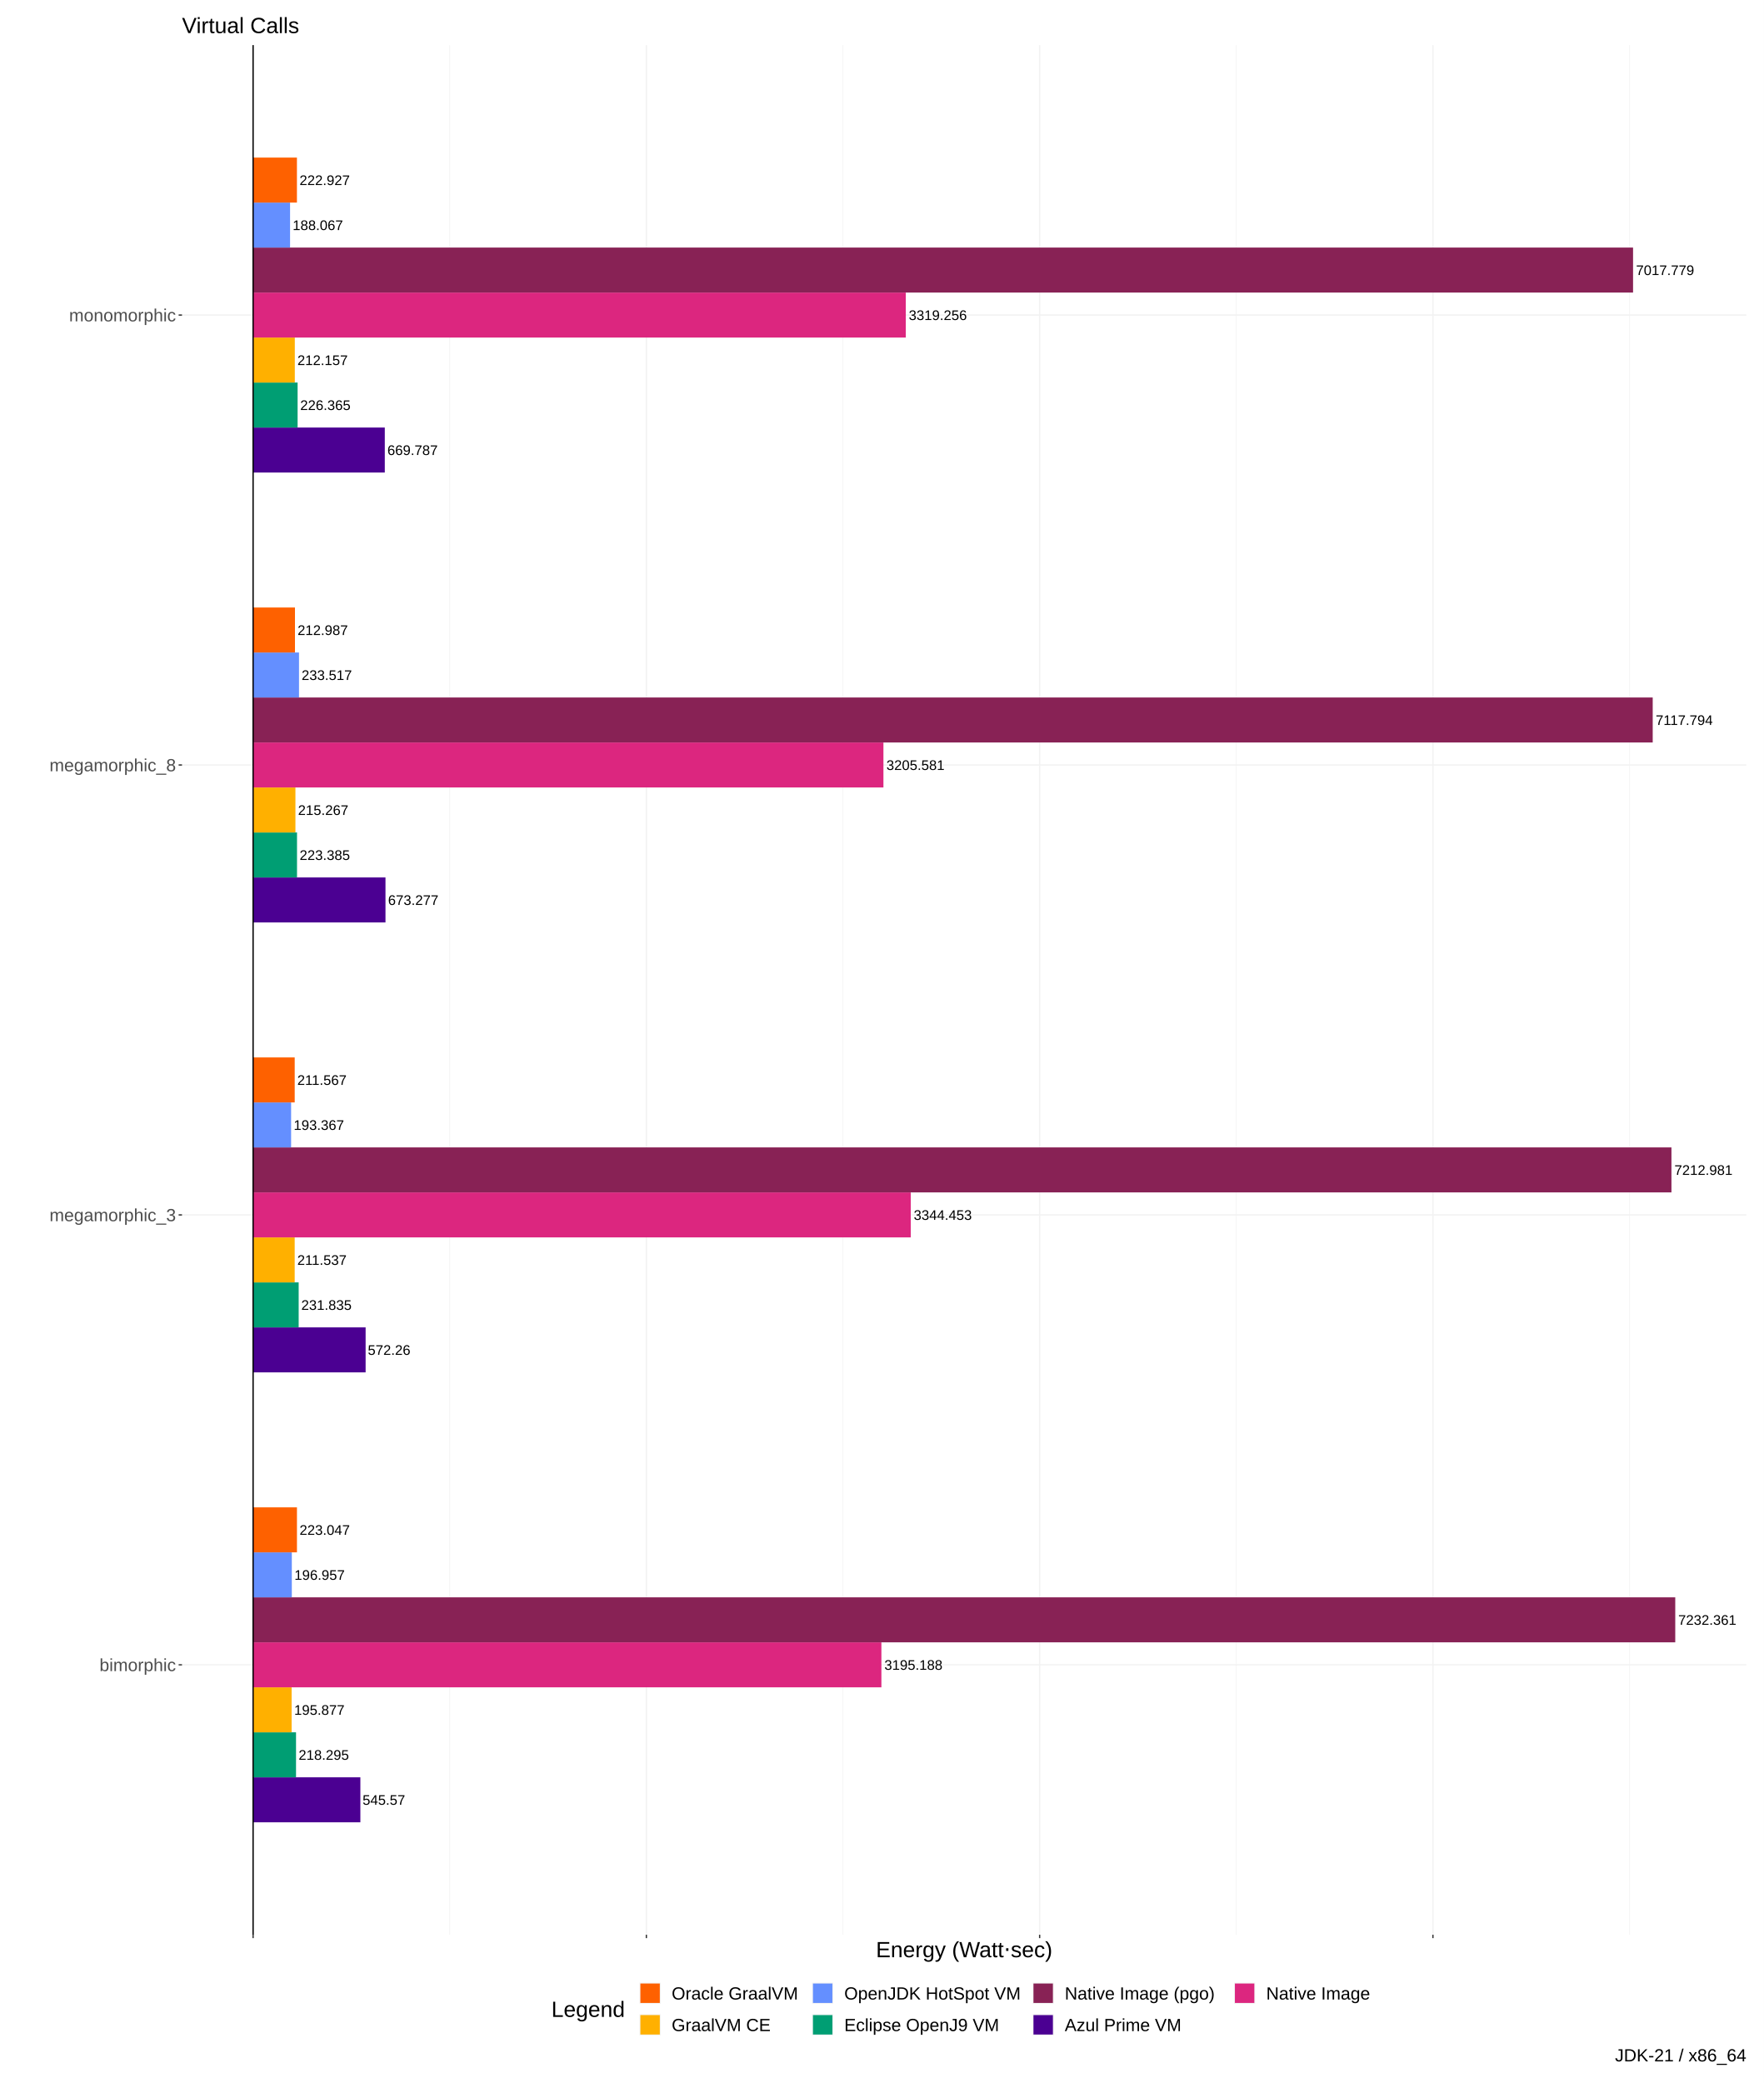
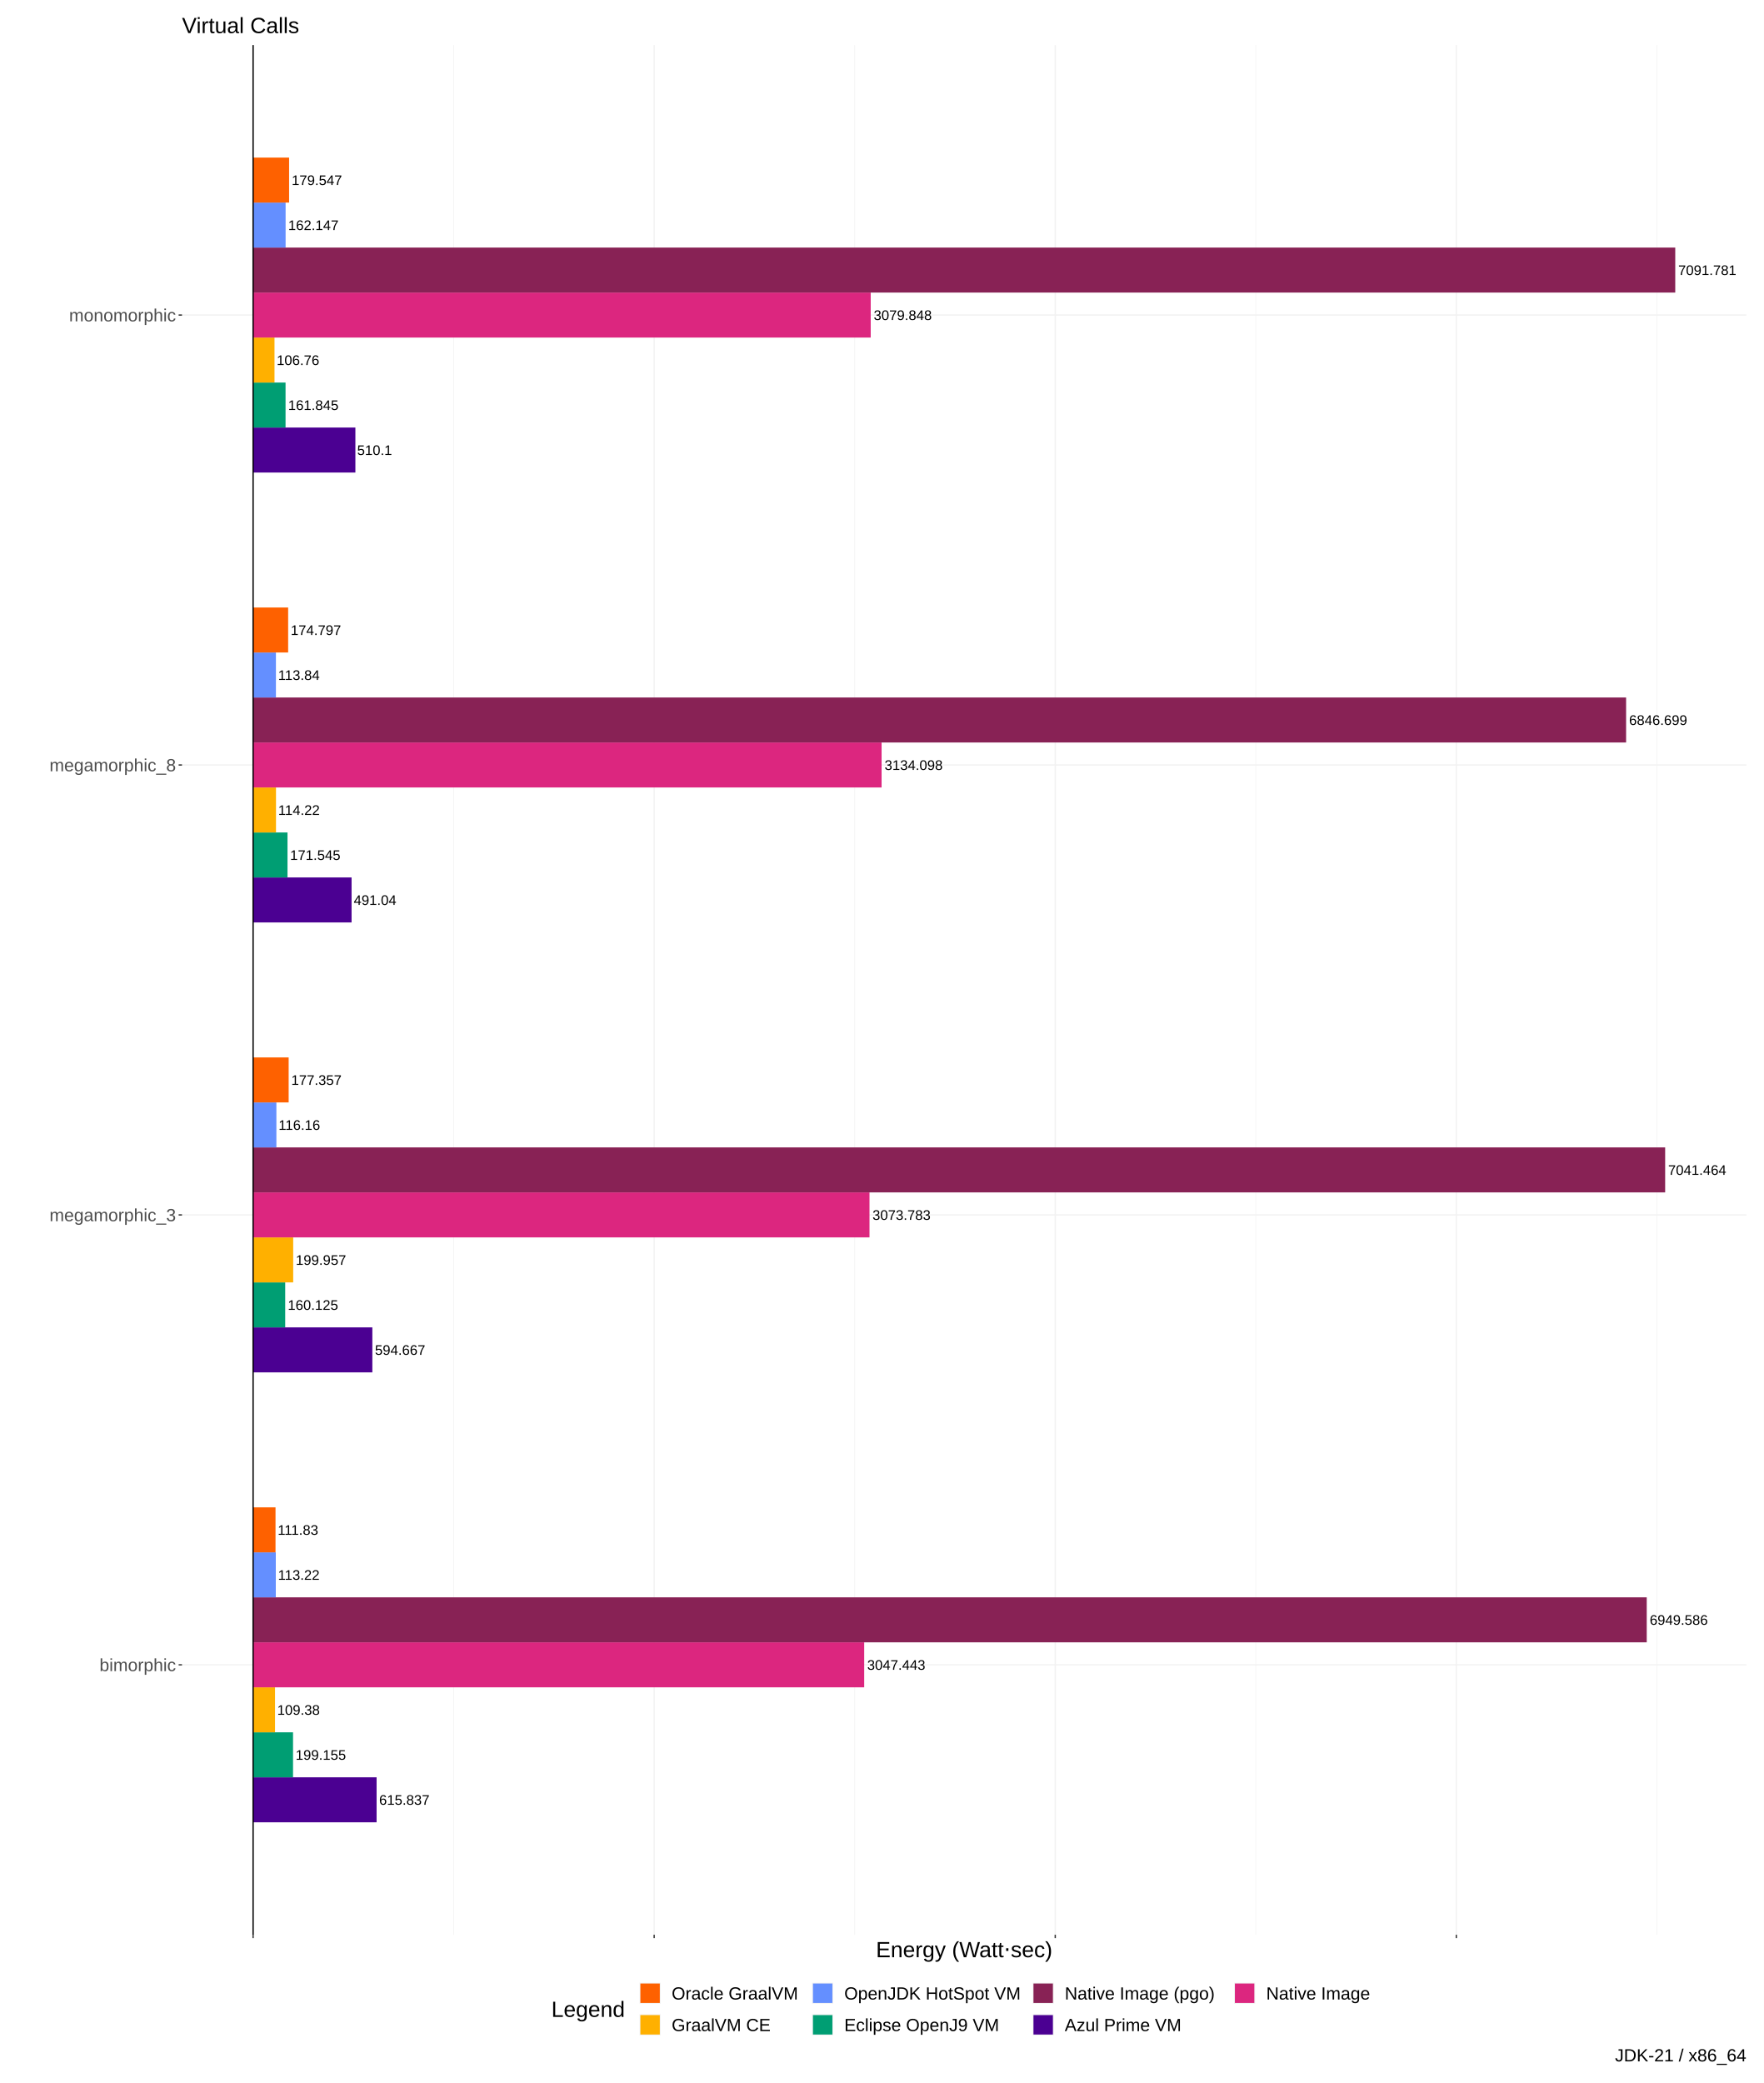
<svg xmlns="http://www.w3.org/2000/svg" class="svglite" width="1440.00pt" height="1700.79pt" viewBox="0 0 1440.00 1700.79">
  <defs>
    <style type="text/css">
    .svglite line, .svglite polyline, .svglite polygon, .svglite path, .svglite rect, .svglite circle {
      fill: none;
      stroke: #000000;
      stroke-linecap: round;
      stroke-linejoin: round;
      stroke-miterlimit: 10.00;
    }
    .svglite text {
      white-space: pre;
    }
  </style>
  </defs>
  <rect width="100%" height="100%" style="stroke: none; fill: #FFFFFF;" />
  <defs>
    <clipPath id="cpMC4wMHwxNDQwLjAwfDAuMDB8MTcwMC43OQ==">
      <rect x="0.00" y="0.00" width="1440.00" height="1700.79" />
    </clipPath>
  </defs>
  <g clip-path="url(#cpMC4wMHwxNDQwLjAwfDAuMDB8MTcwMC43OQ==)">
    <rect x="0.00" y="0.00" width="1440.00" height="1700.79" style="stroke-width: 1.07; stroke: #FFFFFF; fill: #FFFFFF;" />
    <rect x="148.59" y="36.82" width="1277.24" height="1542.94" style="stroke-width: 1.07; stroke: none;" />
-     <polyline points="367.19,1579.76 367.19,36.82 " style="stroke-width: 0.53; stroke: #F2F2F2; stroke-linecap: butt;" />
-     <polyline points="688.28,1579.76 688.28,36.82 " style="stroke-width: 0.53; stroke: #F2F2F2; stroke-linecap: butt;" />
-     <polyline points="1009.37,1579.76 1009.37,36.82 " style="stroke-width: 0.53; stroke: #F2F2F2; stroke-linecap: butt;" />
-     <polyline points="1330.47,1579.76 1330.47,36.82 " style="stroke-width: 0.53; stroke: #F2F2F2; stroke-linecap: butt;" />
+     <polyline points="370.37,1579.76 370.37,36.82 " style="stroke-width: 0.53; stroke: #F2F2F2; stroke-linecap: butt;" />
+     <polyline points="697.83,1579.76 697.83,36.82 " style="stroke-width: 0.53; stroke: #F2F2F2; stroke-linecap: butt;" />
+     <polyline points="1025.29,1579.76 1025.29,36.82 " style="stroke-width: 0.53; stroke: #F2F2F2; stroke-linecap: butt;" />
+     <polyline points="1352.74,1579.76 1352.74,36.82 " style="stroke-width: 0.53; stroke: #F2F2F2; stroke-linecap: butt;" />
    <polyline points="148.59,1359.34 1425.83,1359.34 " style="stroke-width: 1.07; stroke: #F2F2F2; stroke-linecap: butt;" />
    <polyline points="148.59,991.98 1425.83,991.98 " style="stroke-width: 1.07; stroke: #F2F2F2; stroke-linecap: butt;" />
    <polyline points="148.59,624.61 1425.83,624.61 " style="stroke-width: 1.07; stroke: #F2F2F2; stroke-linecap: butt;" />
    <polyline points="148.59,257.24 1425.83,257.24 " style="stroke-width: 1.07; stroke: #F2F2F2; stroke-linecap: butt;" />
    <polyline points="206.64,1579.76 206.64,36.82 " style="stroke-width: 1.07; stroke: #F2F2F2; stroke-linecap: butt;" />
-     <polyline points="527.73,1579.76 527.73,36.82 " style="stroke-width: 1.07; stroke: #F2F2F2; stroke-linecap: butt;" />
-     <polyline points="848.83,1579.76 848.83,36.82 " style="stroke-width: 1.07; stroke: #F2F2F2; stroke-linecap: butt;" />
-     <polyline points="1169.92,1579.76 1169.92,36.82 " style="stroke-width: 1.07; stroke: #F2F2F2; stroke-linecap: butt;" />
-     <rect x="206.64" y="716.45" width="108.09" height="36.74" style="stroke-width: 1.07; stroke: none; stroke-linecap: butt; stroke-linejoin: miter; fill: #4B0092;" />
-     <rect x="206.64" y="1451.19" width="87.59" height="36.74" style="stroke-width: 1.07; stroke: none; stroke-linecap: butt; stroke-linejoin: miter; fill: #4B0092;" />
-     <rect x="206.64" y="1083.82" width="91.87" height="36.74" style="stroke-width: 1.07; stroke: none; stroke-linecap: butt; stroke-linejoin: miter; fill: #4B0092;" />
-     <rect x="206.64" y="349.09" width="107.53" height="36.74" style="stroke-width: 1.07; stroke: none; stroke-linecap: butt; stroke-linejoin: miter; fill: #4B0092;" />
-     <rect x="206.64" y="679.72" width="35.86" height="36.74" style="stroke-width: 1.07; stroke: none; stroke-linecap: butt; stroke-linejoin: miter; fill: #009E73;" />
-     <rect x="206.64" y="1414.45" width="35.05" height="36.74" style="stroke-width: 1.07; stroke: none; stroke-linecap: butt; stroke-linejoin: miter; fill: #009E73;" />
-     <rect x="206.64" y="1047.08" width="37.22" height="36.74" style="stroke-width: 1.07; stroke: none; stroke-linecap: butt; stroke-linejoin: miter; fill: #009E73;" />
-     <rect x="206.64" y="312.35" width="36.34" height="36.74" style="stroke-width: 1.07; stroke: none; stroke-linecap: butt; stroke-linejoin: miter; fill: #009E73;" />
-     <rect x="206.64" y="642.98" width="34.56" height="36.74" style="stroke-width: 1.07; stroke: none; stroke-linecap: butt; stroke-linejoin: miter; fill: #FFB000;" />
-     <rect x="206.64" y="1010.35" width="33.96" height="36.74" style="stroke-width: 1.07; stroke: none; stroke-linecap: butt; stroke-linejoin: miter; fill: #FFB000;" />
-     <rect x="206.64" y="275.61" width="34.06" height="36.74" style="stroke-width: 1.07; stroke: none; stroke-linecap: butt; stroke-linejoin: miter; fill: #FFB000;" />
-     <rect x="206.64" y="1377.71" width="31.45" height="36.74" style="stroke-width: 1.07; stroke: none; stroke-linecap: butt; stroke-linejoin: miter; fill: #FFB000;" />
-     <rect x="206.64" y="238.88" width="532.89" height="36.74" style="stroke-width: 1.07; stroke: none; stroke-linecap: butt; stroke-linejoin: miter; fill: #DC267F;" />
-     <rect x="206.64" y="606.24" width="514.64" height="36.74" style="stroke-width: 1.07; stroke: none; stroke-linecap: butt; stroke-linejoin: miter; fill: #DC267F;" />
-     <rect x="206.64" y="973.61" width="536.94" height="36.74" style="stroke-width: 1.07; stroke: none; stroke-linecap: butt; stroke-linejoin: miter; fill: #DC267F;" />
-     <rect x="206.64" y="1340.98" width="512.98" height="36.74" style="stroke-width: 1.07; stroke: none; stroke-linecap: butt; stroke-linejoin: miter; fill: #DC267F;" />
-     <rect x="206.64" y="936.87" width="1158.02" height="36.74" style="stroke-width: 1.07; stroke: none; stroke-linecap: butt; stroke-linejoin: miter; fill: #882255;" />
-     <rect x="206.64" y="569.51" width="1142.73" height="36.74" style="stroke-width: 1.07; stroke: none; stroke-linecap: butt; stroke-linejoin: miter; fill: #882255;" />
-     <rect x="206.64" y="202.14" width="1126.68" height="36.74" style="stroke-width: 1.07; stroke: none; stroke-linecap: butt; stroke-linejoin: miter; fill: #882255;" />
-     <rect x="206.64" y="1304.24" width="1161.13" height="36.74" style="stroke-width: 1.07; stroke: none; stroke-linecap: butt; stroke-linejoin: miter; fill: #882255;" />
-     <rect x="206.64" y="1267.50" width="31.62" height="36.74" style="stroke-width: 1.07; stroke: none; stroke-linecap: butt; stroke-linejoin: miter; fill: #648FFF;" />
-     <rect x="206.64" y="900.14" width="31.04" height="36.74" style="stroke-width: 1.07; stroke: none; stroke-linecap: butt; stroke-linejoin: miter; fill: #648FFF;" />
-     <rect x="206.64" y="532.77" width="37.49" height="36.74" style="stroke-width: 1.07; stroke: none; stroke-linecap: butt; stroke-linejoin: miter; fill: #648FFF;" />
-     <rect x="206.64" y="165.40" width="30.19" height="36.74" style="stroke-width: 1.07; stroke: none; stroke-linecap: butt; stroke-linejoin: miter; fill: #648FFF;" />
-     <rect x="206.64" y="1230.77" width="35.81" height="36.74" style="stroke-width: 1.07; stroke: none; stroke-linecap: butt; stroke-linejoin: miter; fill: #FE6100;" />
-     <rect x="206.64" y="128.67" width="35.79" height="36.74" style="stroke-width: 1.07; stroke: none; stroke-linecap: butt; stroke-linejoin: miter; fill: #FE6100;" />
-     <rect x="206.64" y="496.03" width="34.19" height="36.74" style="stroke-width: 1.07; stroke: none; stroke-linecap: butt; stroke-linejoin: miter; fill: #FE6100;" />
-     <rect x="206.64" y="863.40" width="33.97" height="36.74" style="stroke-width: 1.07; stroke: none; stroke-linecap: butt; stroke-linejoin: miter; fill: #FE6100;" />
-     <text x="316.84" y="738.89" style="font-size: 11.38px; font-family: &quot;Liberation Sans&quot;;" textLength="42.10px" lengthAdjust="spacingAndGlyphs">673.277</text>
-     <text x="296.01" y="1473.62" style="font-size: 11.38px; font-family: &quot;Liberation Sans&quot;;" textLength="35.59px" lengthAdjust="spacingAndGlyphs">545.57</text>
-     <text x="300.30" y="1106.25" style="font-size: 11.38px; font-family: &quot;Liberation Sans&quot;;" textLength="35.59px" lengthAdjust="spacingAndGlyphs">572.26</text>
-     <text x="316.28" y="371.52" style="font-size: 11.38px; font-family: &quot;Liberation Sans&quot;;" textLength="42.10px" lengthAdjust="spacingAndGlyphs">669.787</text>
-     <text x="244.61" y="702.15" style="font-size: 11.38px; font-family: &quot;Liberation Sans&quot;;" textLength="42.10px" lengthAdjust="spacingAndGlyphs">223.385</text>
-     <text x="243.79" y="1436.88" style="font-size: 11.38px; font-family: &quot;Liberation Sans&quot;;" textLength="42.10px" lengthAdjust="spacingAndGlyphs">218.295</text>
-     <text x="245.97" y="1069.52" style="font-size: 11.38px; font-family: &quot;Liberation Sans&quot;;" textLength="42.10px" lengthAdjust="spacingAndGlyphs">231.835</text>
-     <text x="245.09" y="334.78" style="font-size: 11.38px; font-family: &quot;Liberation Sans&quot;;" textLength="42.10px" lengthAdjust="spacingAndGlyphs">226.365</text>
-     <text x="243.31" y="665.41" style="font-size: 11.38px; font-family: &quot;Liberation Sans&quot;;" textLength="42.10px" lengthAdjust="spacingAndGlyphs">215.267</text>
-     <text x="242.71" y="1032.78" style="font-size: 11.38px; font-family: &quot;Liberation Sans&quot;;" textLength="42.10px" lengthAdjust="spacingAndGlyphs">211.537</text>
-     <text x="242.81" y="298.05" style="font-size: 11.38px; font-family: &quot;Liberation Sans&quot;;" textLength="42.10px" lengthAdjust="spacingAndGlyphs">212.157</text>
-     <text x="240.19" y="1400.15" style="font-size: 11.38px; font-family: &quot;Liberation Sans&quot;;" textLength="42.10px" lengthAdjust="spacingAndGlyphs">195.877</text>
-     <text x="741.97" y="261.31" style="font-size: 11.38px; font-family: &quot;Liberation Sans&quot;;" textLength="48.61px" lengthAdjust="spacingAndGlyphs">3319.256</text>
-     <text x="723.72" y="628.68" style="font-size: 11.38px; font-family: &quot;Liberation Sans&quot;;" textLength="48.61px" lengthAdjust="spacingAndGlyphs">3205.581</text>
-     <text x="746.01" y="996.04" style="font-size: 11.38px; font-family: &quot;Liberation Sans&quot;;" textLength="48.61px" lengthAdjust="spacingAndGlyphs">3344.453</text>
-     <text x="722.05" y="1363.41" style="font-size: 11.38px; font-family: &quot;Liberation Sans&quot;;" textLength="48.61px" lengthAdjust="spacingAndGlyphs">3195.188</text>
-     <text x="1367.09" y="959.31" style="font-size: 11.38px; font-family: &quot;Liberation Sans&quot;;" textLength="48.61px" lengthAdjust="spacingAndGlyphs">7212.981</text>
-     <text x="1351.81" y="591.94" style="font-size: 11.38px; font-family: &quot;Liberation Sans&quot;;" textLength="48.61px" lengthAdjust="spacingAndGlyphs">7117.794</text>
-     <text x="1335.75" y="224.57" style="font-size: 11.38px; font-family: &quot;Liberation Sans&quot;;" textLength="48.61px" lengthAdjust="spacingAndGlyphs">7017.779</text>
-     <text x="1370.20" y="1326.67" style="font-size: 11.38px; font-family: &quot;Liberation Sans&quot;;" textLength="48.61px" lengthAdjust="spacingAndGlyphs">7232.361</text>
-     <text x="240.37" y="1289.94" style="font-size: 11.38px; font-family: &quot;Liberation Sans&quot;;" textLength="42.10px" lengthAdjust="spacingAndGlyphs">196.957</text>
-     <text x="239.79" y="922.57" style="font-size: 11.38px; font-family: &quot;Liberation Sans&quot;;" textLength="42.10px" lengthAdjust="spacingAndGlyphs">193.367</text>
-     <text x="246.24" y="555.20" style="font-size: 11.38px; font-family: &quot;Liberation Sans&quot;;" textLength="42.10px" lengthAdjust="spacingAndGlyphs">233.517</text>
-     <text x="238.94" y="187.84" style="font-size: 11.38px; font-family: &quot;Liberation Sans&quot;;" textLength="42.10px" lengthAdjust="spacingAndGlyphs">188.067</text>
-     <text x="244.56" y="1253.20" style="font-size: 11.38px; font-family: &quot;Liberation Sans&quot;;" textLength="42.10px" lengthAdjust="spacingAndGlyphs">223.047</text>
-     <text x="244.54" y="151.10" style="font-size: 11.38px; font-family: &quot;Liberation Sans&quot;;" textLength="42.10px" lengthAdjust="spacingAndGlyphs">222.927</text>
-     <text x="242.94" y="518.47" style="font-size: 11.38px; font-family: &quot;Liberation Sans&quot;;" textLength="42.10px" lengthAdjust="spacingAndGlyphs">212.987</text>
-     <text x="242.71" y="885.83" style="font-size: 11.38px; font-family: &quot;Liberation Sans&quot;;" textLength="42.10px" lengthAdjust="spacingAndGlyphs">211.567</text>
+     <polyline points="534.10,1579.76 534.10,36.82 " style="stroke-width: 1.07; stroke: #F2F2F2; stroke-linecap: butt;" />
+     <polyline points="861.56,1579.76 861.56,36.82 " style="stroke-width: 1.07; stroke: #F2F2F2; stroke-linecap: butt;" />
+     <polyline points="1189.01,1579.76 1189.01,36.82 " style="stroke-width: 1.07; stroke: #F2F2F2; stroke-linecap: butt;" />
+     <rect x="206.64" y="716.45" width="80.40" height="36.74" style="stroke-width: 1.07; stroke: none; stroke-linecap: butt; stroke-linejoin: miter; fill: #4B0092;" />
+     <rect x="206.64" y="1451.19" width="100.83" height="36.74" style="stroke-width: 1.07; stroke: none; stroke-linecap: butt; stroke-linejoin: miter; fill: #4B0092;" />
+     <rect x="206.64" y="1083.82" width="97.36" height="36.74" style="stroke-width: 1.07; stroke: none; stroke-linecap: butt; stroke-linejoin: miter; fill: #4B0092;" />
+     <rect x="206.64" y="349.09" width="83.52" height="36.74" style="stroke-width: 1.07; stroke: none; stroke-linecap: butt; stroke-linejoin: miter; fill: #4B0092;" />
+     <rect x="206.64" y="679.72" width="28.09" height="36.74" style="stroke-width: 1.07; stroke: none; stroke-linecap: butt; stroke-linejoin: miter; fill: #009E73;" />
+     <rect x="206.64" y="1414.45" width="32.61" height="36.74" style="stroke-width: 1.07; stroke: none; stroke-linecap: butt; stroke-linejoin: miter; fill: #009E73;" />
+     <rect x="206.64" y="1047.08" width="26.22" height="36.74" style="stroke-width: 1.07; stroke: none; stroke-linecap: butt; stroke-linejoin: miter; fill: #009E73;" />
+     <rect x="206.64" y="312.35" width="26.50" height="36.74" style="stroke-width: 1.07; stroke: none; stroke-linecap: butt; stroke-linejoin: miter; fill: #009E73;" />
+     <rect x="206.64" y="642.98" width="18.70" height="36.74" style="stroke-width: 1.07; stroke: none; stroke-linecap: butt; stroke-linejoin: miter; fill: #FFB000;" />
+     <rect x="206.64" y="1010.35" width="32.74" height="36.74" style="stroke-width: 1.07; stroke: none; stroke-linecap: butt; stroke-linejoin: miter; fill: #FFB000;" />
+     <rect x="206.64" y="275.61" width="17.48" height="36.74" style="stroke-width: 1.07; stroke: none; stroke-linecap: butt; stroke-linejoin: miter; fill: #FFB000;" />
+     <rect x="206.64" y="1377.71" width="17.91" height="36.74" style="stroke-width: 1.07; stroke: none; stroke-linecap: butt; stroke-linejoin: miter; fill: #FFB000;" />
+     <rect x="206.64" y="238.88" width="504.26" height="36.74" style="stroke-width: 1.07; stroke: none; stroke-linecap: butt; stroke-linejoin: miter; fill: #DC267F;" />
+     <rect x="206.64" y="606.24" width="513.14" height="36.74" style="stroke-width: 1.07; stroke: none; stroke-linecap: butt; stroke-linejoin: miter; fill: #DC267F;" />
+     <rect x="206.64" y="973.61" width="503.27" height="36.74" style="stroke-width: 1.07; stroke: none; stroke-linecap: butt; stroke-linejoin: miter; fill: #DC267F;" />
+     <rect x="206.64" y="1340.98" width="498.95" height="36.74" style="stroke-width: 1.07; stroke: none; stroke-linecap: butt; stroke-linejoin: miter; fill: #DC267F;" />
+     <rect x="206.64" y="936.87" width="1152.89" height="36.74" style="stroke-width: 1.07; stroke: none; stroke-linecap: butt; stroke-linejoin: miter; fill: #882255;" />
+     <rect x="206.64" y="569.51" width="1121.00" height="36.74" style="stroke-width: 1.07; stroke: none; stroke-linecap: butt; stroke-linejoin: miter; fill: #882255;" />
+     <rect x="206.64" y="202.14" width="1161.13" height="36.74" style="stroke-width: 1.07; stroke: none; stroke-linecap: butt; stroke-linejoin: miter; fill: #882255;" />
+     <rect x="206.64" y="1304.24" width="1137.85" height="36.74" style="stroke-width: 1.07; stroke: none; stroke-linecap: butt; stroke-linejoin: miter; fill: #882255;" />
+     <rect x="206.64" y="1267.50" width="18.54" height="36.74" style="stroke-width: 1.07; stroke: none; stroke-linecap: butt; stroke-linejoin: miter; fill: #648FFF;" />
+     <rect x="206.64" y="900.14" width="19.02" height="36.74" style="stroke-width: 1.07; stroke: none; stroke-linecap: butt; stroke-linejoin: miter; fill: #648FFF;" />
+     <rect x="206.64" y="532.77" width="18.64" height="36.74" style="stroke-width: 1.07; stroke: none; stroke-linecap: butt; stroke-linejoin: miter; fill: #648FFF;" />
+     <rect x="206.64" y="165.40" width="26.55" height="36.74" style="stroke-width: 1.07; stroke: none; stroke-linecap: butt; stroke-linejoin: miter; fill: #648FFF;" />
+     <rect x="206.64" y="1230.77" width="18.31" height="36.74" style="stroke-width: 1.07; stroke: none; stroke-linecap: butt; stroke-linejoin: miter; fill: #FE6100;" />
+     <rect x="206.64" y="128.67" width="29.40" height="36.74" style="stroke-width: 1.07; stroke: none; stroke-linecap: butt; stroke-linejoin: miter; fill: #FE6100;" />
+     <rect x="206.64" y="496.03" width="28.62" height="36.74" style="stroke-width: 1.07; stroke: none; stroke-linecap: butt; stroke-linejoin: miter; fill: #FE6100;" />
+     <rect x="206.64" y="863.40" width="29.04" height="36.74" style="stroke-width: 1.07; stroke: none; stroke-linecap: butt; stroke-linejoin: miter; fill: #FE6100;" />
+     <text x="288.82" y="738.89" style="font-size: 11.38px; font-family: &quot;Liberation Sans&quot;;" textLength="35.59px" lengthAdjust="spacingAndGlyphs">491.04</text>
+     <text x="309.58" y="1473.62" style="font-size: 11.38px; font-family: &quot;Liberation Sans&quot;;" textLength="42.10px" lengthAdjust="spacingAndGlyphs">615.837</text>
+     <text x="306.11" y="1106.25" style="font-size: 11.38px; font-family: &quot;Liberation Sans&quot;;" textLength="42.10px" lengthAdjust="spacingAndGlyphs">594.667</text>
+     <text x="291.61" y="371.52" style="font-size: 11.38px; font-family: &quot;Liberation Sans&quot;;" textLength="29.08px" lengthAdjust="spacingAndGlyphs">510.1</text>
+     <text x="236.83" y="702.15" style="font-size: 11.38px; font-family: &quot;Liberation Sans&quot;;" textLength="42.10px" lengthAdjust="spacingAndGlyphs">171.545</text>
+     <text x="241.35" y="1436.88" style="font-size: 11.38px; font-family: &quot;Liberation Sans&quot;;" textLength="42.10px" lengthAdjust="spacingAndGlyphs">199.155</text>
+     <text x="234.96" y="1069.52" style="font-size: 11.38px; font-family: &quot;Liberation Sans&quot;;" textLength="42.10px" lengthAdjust="spacingAndGlyphs">160.125</text>
+     <text x="235.25" y="334.78" style="font-size: 11.38px; font-family: &quot;Liberation Sans&quot;;" textLength="42.10px" lengthAdjust="spacingAndGlyphs">161.845</text>
+     <text x="227.12" y="665.41" style="font-size: 11.38px; font-family: &quot;Liberation Sans&quot;;" textLength="35.59px" lengthAdjust="spacingAndGlyphs">114.22</text>
+     <text x="241.49" y="1032.78" style="font-size: 11.38px; font-family: &quot;Liberation Sans&quot;;" textLength="42.10px" lengthAdjust="spacingAndGlyphs">199.957</text>
+     <text x="225.90" y="298.05" style="font-size: 11.38px; font-family: &quot;Liberation Sans&quot;;" textLength="35.59px" lengthAdjust="spacingAndGlyphs">106.76</text>
+     <text x="226.33" y="1400.15" style="font-size: 11.38px; font-family: &quot;Liberation Sans&quot;;" textLength="35.59px" lengthAdjust="spacingAndGlyphs">109.38</text>
+     <text x="713.33" y="261.31" style="font-size: 11.38px; font-family: &quot;Liberation Sans&quot;;" textLength="48.61px" lengthAdjust="spacingAndGlyphs">3079.848</text>
+     <text x="722.21" y="628.68" style="font-size: 11.38px; font-family: &quot;Liberation Sans&quot;;" textLength="48.61px" lengthAdjust="spacingAndGlyphs">3134.098</text>
+     <text x="712.34" y="996.04" style="font-size: 11.38px; font-family: &quot;Liberation Sans&quot;;" textLength="48.61px" lengthAdjust="spacingAndGlyphs">3073.783</text>
+     <text x="708.03" y="1363.41" style="font-size: 11.38px; font-family: &quot;Liberation Sans&quot;;" textLength="48.61px" lengthAdjust="spacingAndGlyphs">3047.443</text>
+     <text x="1361.96" y="959.31" style="font-size: 11.38px; font-family: &quot;Liberation Sans&quot;;" textLength="48.61px" lengthAdjust="spacingAndGlyphs">7041.464</text>
+     <text x="1330.07" y="591.94" style="font-size: 11.38px; font-family: &quot;Liberation Sans&quot;;" textLength="48.61px" lengthAdjust="spacingAndGlyphs">6846.699</text>
+     <text x="1370.20" y="224.57" style="font-size: 11.38px; font-family: &quot;Liberation Sans&quot;;" textLength="48.61px" lengthAdjust="spacingAndGlyphs">7091.781</text>
+     <text x="1346.92" y="1326.67" style="font-size: 11.38px; font-family: &quot;Liberation Sans&quot;;" textLength="48.61px" lengthAdjust="spacingAndGlyphs">6949.586</text>
+     <text x="226.96" y="1289.94" style="font-size: 11.38px; font-family: &quot;Liberation Sans&quot;;" textLength="35.59px" lengthAdjust="spacingAndGlyphs">113.22</text>
+     <text x="227.44" y="922.57" style="font-size: 11.38px; font-family: &quot;Liberation Sans&quot;;" textLength="35.59px" lengthAdjust="spacingAndGlyphs">116.16</text>
+     <text x="227.06" y="555.20" style="font-size: 11.38px; font-family: &quot;Liberation Sans&quot;;" textLength="35.59px" lengthAdjust="spacingAndGlyphs">113.84</text>
+     <text x="235.30" y="187.84" style="font-size: 11.38px; font-family: &quot;Liberation Sans&quot;;" textLength="42.10px" lengthAdjust="spacingAndGlyphs">162.147</text>
+     <text x="226.73" y="1253.20" style="font-size: 11.38px; font-family: &quot;Liberation Sans&quot;;" textLength="35.59px" lengthAdjust="spacingAndGlyphs">111.83</text>
+     <text x="238.14" y="151.10" style="font-size: 11.38px; font-family: &quot;Liberation Sans&quot;;" textLength="42.10px" lengthAdjust="spacingAndGlyphs">179.547</text>
+     <text x="237.37" y="518.47" style="font-size: 11.38px; font-family: &quot;Liberation Sans&quot;;" textLength="42.10px" lengthAdjust="spacingAndGlyphs">174.797</text>
+     <text x="237.79" y="885.83" style="font-size: 11.38px; font-family: &quot;Liberation Sans&quot;;" textLength="42.10px" lengthAdjust="spacingAndGlyphs">177.357</text>
    <line x1="206.64" y1="1579.76" x2="206.64" y2="36.82" style="stroke-width: 1.07; stroke-linecap: butt;" />
    <text x="143.65" y="1364.48" text-anchor="end" style="font-size: 14.40px;fill: #4D4D4D; font-family: &quot;Liberation Sans&quot;;" textLength="69.03px" lengthAdjust="spacingAndGlyphs">bimorphic</text>
    <text x="143.65" y="997.12" text-anchor="end" style="font-size: 14.40px;fill: #4D4D4D; font-family: &quot;Liberation Sans&quot;;" textLength="109.57px" lengthAdjust="spacingAndGlyphs">megamorphic_3</text>
    <text x="143.65" y="629.75" text-anchor="end" style="font-size: 14.40px;fill: #4D4D4D; font-family: &quot;Liberation Sans&quot;;" textLength="109.57px" lengthAdjust="spacingAndGlyphs">megamorphic_8</text>
    <text x="143.65" y="262.39" text-anchor="end" style="font-size: 14.40px;fill: #4D4D4D; font-family: &quot;Liberation Sans&quot;;" textLength="96.22px" lengthAdjust="spacingAndGlyphs">monomorphic</text>
    <polyline points="145.85,1359.34 148.59,1359.34 " style="stroke-width: 1.07; stroke: #333333; stroke-linecap: butt;" />
    <polyline points="145.85,991.98 148.59,991.98 " style="stroke-width: 1.07; stroke: #333333; stroke-linecap: butt;" />
    <polyline points="145.85,624.61 148.59,624.61 " style="stroke-width: 1.07; stroke: #333333; stroke-linecap: butt;" />
    <polyline points="145.85,257.24 148.59,257.24 " style="stroke-width: 1.07; stroke: #333333; stroke-linecap: butt;" />
    <polyline points="206.64,1582.50 206.64,1579.76 " style="stroke-width: 1.07; stroke: #333333; stroke-linecap: butt;" />
-     <polyline points="527.73,1582.50 527.73,1579.76 " style="stroke-width: 1.07; stroke: #333333; stroke-linecap: butt;" />
-     <polyline points="848.83,1582.50 848.83,1579.76 " style="stroke-width: 1.07; stroke: #333333; stroke-linecap: butt;" />
-     <polyline points="1169.92,1582.50 1169.92,1579.76 " style="stroke-width: 1.07; stroke: #333333; stroke-linecap: butt;" />
+     <polyline points="534.10,1582.50 534.10,1579.76 " style="stroke-width: 1.07; stroke: #333333; stroke-linecap: butt;" />
+     <polyline points="861.56,1582.50 861.56,1579.76 " style="stroke-width: 1.07; stroke: #333333; stroke-linecap: butt;" />
+     <polyline points="1189.01,1582.50 1189.01,1579.76 " style="stroke-width: 1.07; stroke: #333333; stroke-linecap: butt;" />
    <text x="787.21" y="1598.10" text-anchor="middle" style="font-size: 18.00px; font-family: &quot;Liberation Sans&quot;;" textLength="152.52px" lengthAdjust="spacingAndGlyphs">Energy (Watt⋅sec)</text>
    <rect x="444.69" y="1613.37" width="685.04" height="54.02" style="stroke-width: 1.07; stroke: none; fill: #FFFFFF;" />
    <text x="450.16" y="1646.81" style="font-size: 18.00px; font-family: &quot;Liberation Sans&quot;;" textLength="63.01px" lengthAdjust="spacingAndGlyphs">Legend</text>
    <rect x="522.14" y="1618.85" width="17.28" height="17.28" style="stroke-width: 1.07; stroke: none; fill: #F2F2F2;" />
    <rect x="522.85" y="1619.56" width="15.86" height="15.86" style="stroke-width: 1.07; stroke: none; stroke-linecap: butt; stroke-linejoin: miter; fill: #FE6100;" />
    <rect x="663.04" y="1618.85" width="17.28" height="17.28" style="stroke-width: 1.07; stroke: none; fill: #F2F2F2;" />
    <rect x="663.75" y="1619.56" width="15.86" height="15.86" style="stroke-width: 1.07; stroke: none; stroke-linecap: butt; stroke-linejoin: miter; fill: #648FFF;" />
    <rect x="843.08" y="1618.85" width="17.28" height="17.28" style="stroke-width: 1.07; stroke: none; fill: #F2F2F2;" />
    <rect x="843.79" y="1619.56" width="15.86" height="15.86" style="stroke-width: 1.07; stroke: none; stroke-linecap: butt; stroke-linejoin: miter; fill: #882255;" />
    <rect x="1007.54" y="1618.85" width="17.28" height="17.28" style="stroke-width: 1.07; stroke: none; fill: #F2F2F2;" />
    <rect x="1008.25" y="1619.56" width="15.86" height="15.86" style="stroke-width: 1.07; stroke: none; stroke-linecap: butt; stroke-linejoin: miter; fill: #DC267F;" />
    <rect x="522.14" y="1644.64" width="17.28" height="17.28" style="stroke-width: 1.07; stroke: none; fill: #F2F2F2;" />
    <rect x="522.85" y="1645.35" width="15.86" height="15.86" style="stroke-width: 1.07; stroke: none; stroke-linecap: butt; stroke-linejoin: miter; fill: #FFB000;" />
    <rect x="663.04" y="1644.64" width="17.28" height="17.28" style="stroke-width: 1.07; stroke: none; fill: #F2F2F2;" />
    <rect x="663.75" y="1645.35" width="15.86" height="15.86" style="stroke-width: 1.07; stroke: none; stroke-linecap: butt; stroke-linejoin: miter; fill: #009E73;" />
    <rect x="843.08" y="1644.64" width="17.28" height="17.28" style="stroke-width: 1.07; stroke: none; fill: #F2F2F2;" />
    <rect x="843.79" y="1645.35" width="15.86" height="15.86" style="stroke-width: 1.07; stroke: none; stroke-linecap: butt; stroke-linejoin: miter; fill: #4B0092;" />
    <text x="548.38" y="1632.63" style="font-size: 14.40px; font-family: &quot;Liberation Sans&quot;;" textLength="105.69px" lengthAdjust="spacingAndGlyphs">Oracle GraalVM</text>
    <text x="689.29" y="1632.63" style="font-size: 14.40px; font-family: &quot;Liberation Sans&quot;;" textLength="144.83px" lengthAdjust="spacingAndGlyphs">OpenJDK HotSpot VM</text>
    <text x="869.33" y="1632.63" style="font-size: 14.40px; font-family: &quot;Liberation Sans&quot;;" textLength="129.25px" lengthAdjust="spacingAndGlyphs">Native Image (pgo)</text>
    <text x="1033.79" y="1632.63" style="font-size: 14.40px; font-family: &quot;Liberation Sans&quot;;" textLength="90.46px" lengthAdjust="spacingAndGlyphs">Native Image</text>
    <text x="548.38" y="1658.42" style="font-size: 14.40px; font-family: &quot;Liberation Sans&quot;;" textLength="78.80px" lengthAdjust="spacingAndGlyphs">GraalVM CE</text>
    <text x="689.29" y="1658.42" style="font-size: 14.40px; font-family: &quot;Liberation Sans&quot;;" textLength="124.62px" lengthAdjust="spacingAndGlyphs">Eclipse OpenJ9 VM</text>
    <text x="869.33" y="1658.42" style="font-size: 14.40px; font-family: &quot;Liberation Sans&quot;;" textLength="97.67px" lengthAdjust="spacingAndGlyphs">Azul Prime VM</text>
    <text x="148.59" y="27.03" style="font-size: 18.00px; font-family: &quot;Liberation Sans&quot;;" textLength="99.32px" lengthAdjust="spacingAndGlyphs">Virtual Calls</text>
    <text x="1425.83" y="1683.16" text-anchor="end" style="font-size: 14.40px; font-family: &quot;Liberation Sans&quot;;" textLength="104.20px" lengthAdjust="spacingAndGlyphs">JDK-21 / x86_64</text>
  </g>
</svg>
